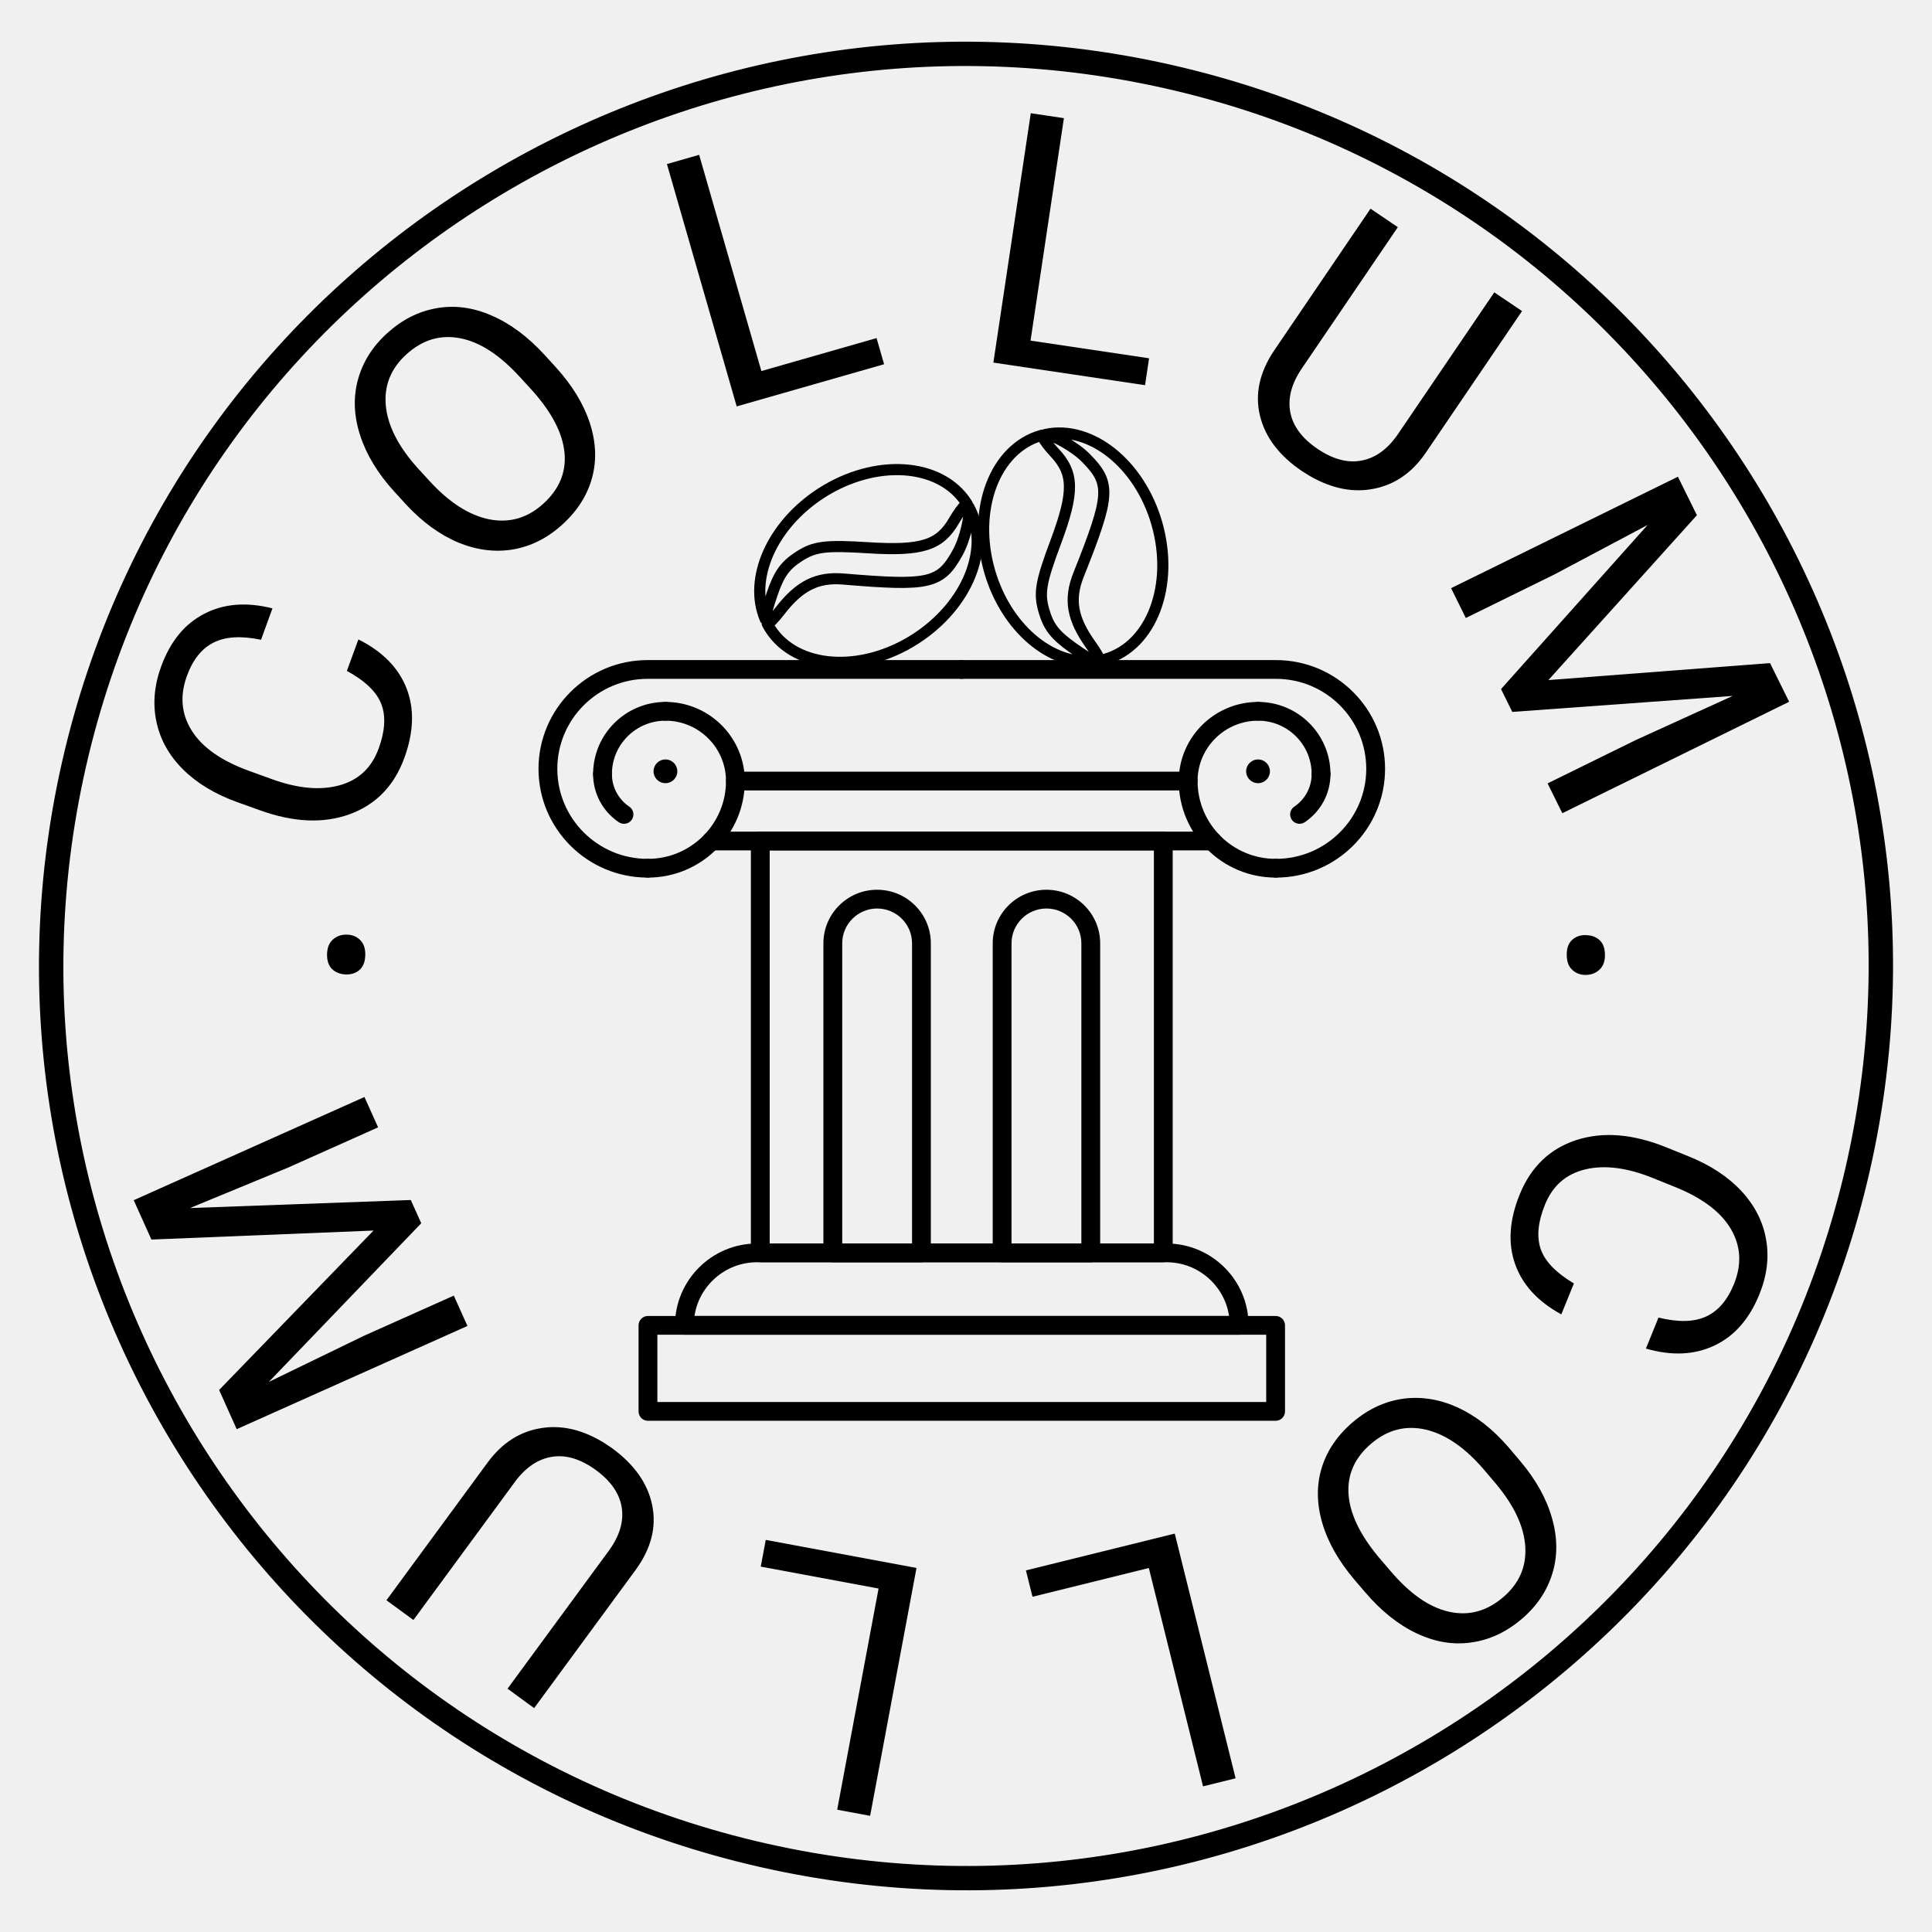
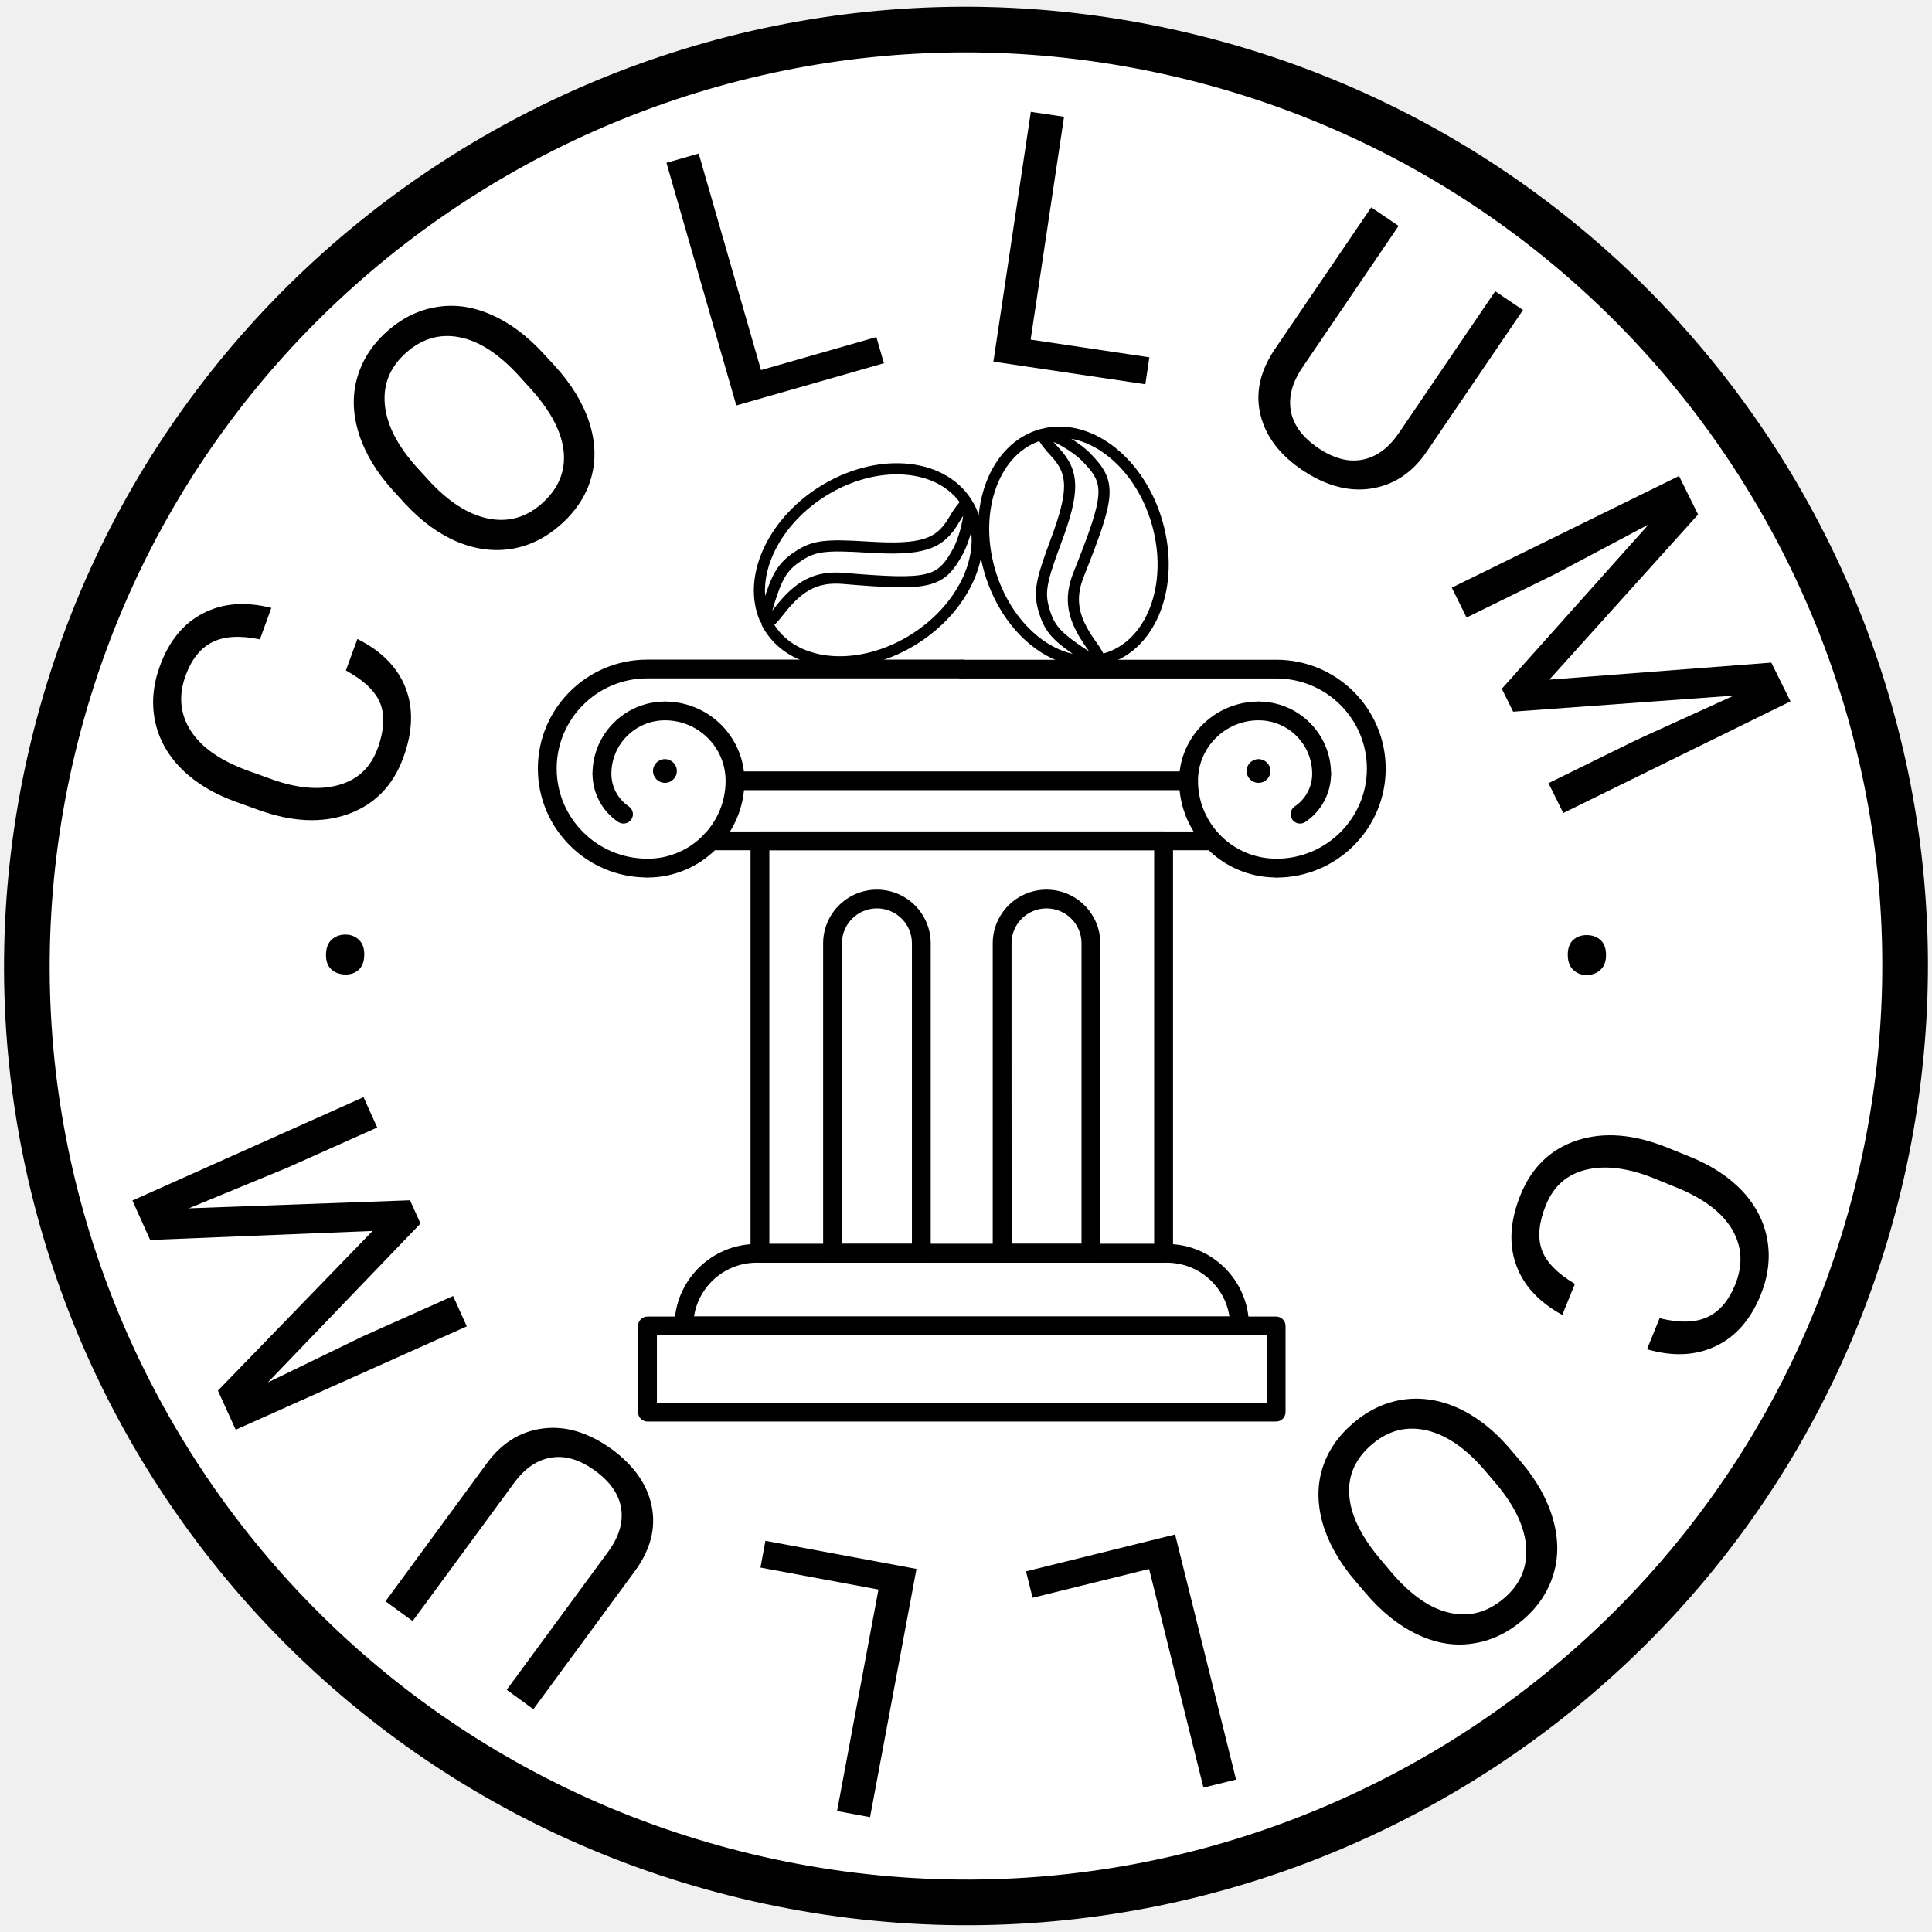
- <svg xmlns="http://www.w3.org/2000/svg" width="31.801mm" height="31.801mm" viewBox="0 0 31.801 31.801" version="1.1" id="svg31243">
+ <svg xmlns="http://www.w3.org/2000/svg" width="31.75mm" height="31.75mm" viewBox="0 0 31.75 31.75" version="1.1" id="svg31243">
  <defs id="defs31240" />
-   <g id="layer1" transform="translate(-46.34709,-50.65144)">
+   <g id="layer1" transform="translate(-46.37249,-50.67684)">
    <g id="g19407" transform="translate(30.03475,39.20798)">
-       <g id="g14432" transform="matrix(0.7902972,0,0,0.7879751,3.476152,2.57421)">
-         <circle style="fill:none;stroke:#000000;stroke-width:0.508;stroke-linecap:square;stroke-linejoin:bevel;stroke-dasharray:none;stroke-opacity:1;paint-order:stroke fill markers" id="path117" cy="-22.629" cx="-42.406" r="19.05" transform="rotate(-167.2425)" />
-         <g aria-label="COLLUM.COLLUM." id="text6585" style="font-size:7.408px;line-height:1.25;font-family:Roboto;-inkscape-font-specification:Roboto;letter-spacing:4.233px;word-spacing:0px;stroke-width:0.265">
-           <path d="m 23.707,24.613 q 0.752,0.377 1.003,1.022 0.248,0.641 -0.045,1.45 -0.318,0.877 -1.14,1.179 -0.82,0.299 -1.874,-0.084 L 21.173,28.008 q -0.69,-0.251 -1.125,-0.686 -0.434,-0.438 -0.548,-0.992 -0.118,-0.555 0.098,-1.15 0.286,-0.789 0.901,-1.104 0.611,-0.317 1.418,-0.112 l -0.238,0.656 q -0.622,-0.13 -0.991,0.06 -0.368,0.186 -0.553,0.696 -0.227,0.626 0.106,1.151 0.334,0.522 1.187,0.831 l 0.479,0.174 q 0.806,0.293 1.404,0.129 0.598,-0.164 0.818,-0.769 0.198,-0.544 0.058,-0.922 -0.142,-0.383 -0.72,-0.7 z" id="path45783" />
-           <path d="m 27.809,18.916 q 0.521,0.572 0.718,1.176 0.195,0.601 0.046,1.147 -0.149,0.546 -0.619,0.975 -0.46,0.419 -1.02,0.518 -0.563,0.096 -1.141,-0.141 -0.578,-0.242 -1.085,-0.788 l -0.256,-0.281 q -0.511,-0.562 -0.708,-1.17 -0.197,-0.608 -0.048,-1.16 0.149,-0.556 0.609,-0.975 0.468,-0.426 1.031,-0.523 0.563,-0.102 1.148,0.154 0.582,0.253 1.101,0.822 z m -0.74,0.214 q -0.631,-0.693 -1.245,-0.809 -0.617,-0.119 -1.117,0.337 -0.487,0.443 -0.429,1.071 0.058,0.622 0.649,1.288 l 0.261,0.286 q 0.611,0.671 1.243,0.801 0.632,0.124 1.127,-0.326 0.498,-0.453 0.442,-1.062 -0.058,-0.612 -0.666,-1.296 z" id="path45785" />
-           <path d="m 32.1,19.007 2.399,-0.689 0.157,0.546 -3.07,0.881 -1.453,-5.062 0.671,-0.193 z" id="path45787" />
-           <path d="m 37.706,18.371 2.469,0.369 -0.084,0.562 -3.159,-0.472 0.779,-5.209 0.69,0.103 z" id="path45789" />
-           <path d="m 47.943,17.754 -2.009,2.965 q -0.421,0.615 -1.073,0.745 -0.649,0.133 -1.34,-0.266 l -0.157,-0.098 q -0.716,-0.485 -0.879,-1.159 -0.163,-0.674 0.289,-1.355 l 2.013,-2.971 0.569,0.386 -2.001,2.953 q -0.321,0.473 -0.239,0.913 0.084,0.437 0.566,0.764 0.488,0.331 0.922,0.245 0.437,-0.084 0.758,-0.557 l 2.003,-2.956 z" id="path45791" />
-           <path d="m 51.585,22.018 -3.093,3.444 4.616,-0.355 0.398,0.808 -4.724,2.328 -0.307,-0.623 1.84,-0.907 2.015,-0.92 -4.59,0.334 -0.235,-0.477 3.053,-3.428 -1.946,1.036 -1.84,0.907 -0.307,-0.623 4.724,-2.328 z" id="path45793" />
-           <path d="m 49.259,30.79 q 0.174,-0.002 0.291,0.097 0.117,0.103 0.12,0.309 0.003,0.206 -0.112,0.313 -0.114,0.11 -0.288,0.112 -0.166,0.002 -0.28,-0.105 -0.114,-0.103 -0.116,-0.31 -0.003,-0.206 0.108,-0.313 0.111,-0.103 0.277,-0.105 z" id="path45795" />
-           <path d="m 48.761,38.712 q -0.738,-0.404 -0.965,-1.058 -0.225,-0.649 0.098,-1.447 0.35,-0.865 1.182,-1.137 0.831,-0.269 1.87,0.152 l 0.469,0.19 q 0.681,0.276 1.099,0.726 0.417,0.454 0.512,1.011 0.098,0.559 -0.14,1.145 -0.315,0.778 -0.941,1.071 -0.623,0.294 -1.422,0.061 l 0.262,-0.647 q 0.617,0.152 0.993,-0.023 0.374,-0.172 0.578,-0.675 0.25,-0.617 -0.064,-1.154 -0.315,-0.533 -1.156,-0.874 l -0.473,-0.191 q -0.795,-0.322 -1.398,-0.18 -0.604,0.142 -0.845,0.739 -0.217,0.536 -0.091,0.919 0.128,0.387 0.694,0.726 z" id="path45797" />
-           <path d="m 44.453,44.256 q -0.5,-0.591 -0.675,-1.201 -0.173,-0.607 -0.004,-1.148 0.168,-0.54 0.654,-0.952 0.475,-0.402 1.039,-0.481 0.566,-0.076 1.135,0.182 0.568,0.263 1.055,0.827 l 0.245,0.29 q 0.491,0.58 0.665,1.195 0.175,0.615 0.006,1.161 -0.169,0.551 -0.644,0.952 -0.483,0.409 -1.049,0.485 -0.566,0.081 -1.141,-0.195 -0.573,-0.274 -1.07,-0.862 z m 0.747,-0.187 q 0.605,0.715 1.215,0.853 0.612,0.141 1.128,-0.296 0.503,-0.425 0.468,-1.054 -0.035,-0.624 -0.602,-1.31 l -0.25,-0.295 q -0.586,-0.693 -1.213,-0.846 -0.627,-0.147 -1.138,0.285 -0.514,0.435 -0.48,1.046 0.036,0.614 0.619,1.32 z" id="path45799" />
-           <path d="m 40.17,44.01 -2.423,0.601 -0.137,-0.551 3.1,-0.769 1.267,5.112 -0.678,0.168 z" id="path45801" />
-           <path d="m 34.541,44.439 -2.454,-0.458 0.104,-0.558 3.14,0.586 -0.966,5.178 -0.686,-0.128 z" id="path45803" />
-           <path d="m 24.291,44.684 2.116,-2.889 q 0.443,-0.599 1.1,-0.706 0.654,-0.109 1.33,0.315 l 0.153,0.103 q 0.697,0.511 0.836,1.191 0.139,0.68 -0.339,1.344 l -2.12,2.895 -0.554,-0.406 2.107,-2.878 q 0.338,-0.461 0.272,-0.904 -0.068,-0.44 -0.538,-0.784 -0.476,-0.348 -0.913,-0.278 -0.44,0.068 -0.778,0.529 l -2.11,2.88 z" id="path45805" />
-           <path d="m 20.806,40.291 3.216,-3.33 -4.626,0.188 -0.369,-0.822 4.806,-2.156 0.284,0.634 -1.871,0.839 -2.047,0.847 4.599,-0.168 0.218,0.485 -3.175,3.315 1.982,-0.964 1.871,-0.839 0.284,0.634 -4.806,2.156 z" id="path45807" />
-           <path d="m 23.45,31.611 q -0.174,-0.004 -0.287,-0.108 -0.113,-0.108 -0.109,-0.314 0.005,-0.206 0.123,-0.308 0.118,-0.106 0.292,-0.102 0.166,0.004 0.276,0.115 0.11,0.107 0.105,0.314 -0.005,0.206 -0.119,0.308 -0.114,0.099 -0.281,0.095 z" id="path45809" />
-         </g>
-         <g style="opacity:1;fill:none;fill-rule:nonzero;stroke:none;stroke-width:0;stroke-linecap:butt;stroke-linejoin:miter;stroke-miterlimit:10;stroke-dasharray:none" transform="matrix(0.1959134,0,0,0.1959134,27.45797,24.1735)" id="g13521">
-           <path d="M 11.596,27.637 C 5.202,27.637 0,22.436 0,16.042 0,9.648 5.202,4.445 11.596,4.445 H 45 c 0.552,0 1,0.448 1,1 0,0.552 -0.448,1 -1,1 H 11.596 C 6.305,6.445 2,10.75 2,16.042 c 0,5.291 4.305,9.596 9.596,9.596 0.552,0 1,0.448 1,1 0,0.552 -0.448,0.999 -1,0.999 z" style="opacity:1;fill:#000000;fill-rule:nonzero;stroke:none;stroke-width:1;stroke-linecap:butt;stroke-linejoin:miter;stroke-miterlimit:10;stroke-dasharray:none" stroke-linecap="round" id="path13487" />
-           <path d="m 11.638,27.637 c -0.552,0 -1,-0.448 -1,-1 0,-0.552 0.448,-1 1,-1 4.574,0 8.295,-3.721 8.295,-8.294 0,-0.552 0.448,-1 1,-1 0.552,0 1,0.448 1,1 0,5.676 -4.619,10.294 -10.295,10.294 z" style="opacity:1;fill:#000000;fill-rule:nonzero;stroke:none;stroke-width:1;stroke-linecap:butt;stroke-linejoin:miter;stroke-miterlimit:10;stroke-dasharray:none" stroke-linecap="round" id="path13489" />
-           <path d="M 69.067,18.343 H 20.933 c -0.552,0 -1,-0.448 -1,-1 0,-3.549 -2.887,-6.436 -6.436,-6.436 -0.552,0 -1,-0.448 -1,-1 0,-0.552 0.448,-1 1,-1 4.313,0 7.88,3.254 8.376,7.436 h 46.252 c 0.496,-4.182 4.064,-7.436 8.377,-7.436 0.553,0 1,0.448 1,1 0,0.552 -0.447,1 -1,1 -3.549,0 -6.436,2.887 -6.436,6.436 10e-4,0.552 -0.446,1 -0.999,1 z" style="opacity:1;fill:#000000;fill-rule:nonzero;stroke:none;stroke-width:1;stroke-linecap:butt;stroke-linejoin:miter;stroke-miterlimit:10;stroke-dasharray:none" stroke-linecap="round" id="path13491" />
-           <path d="m 6.805,17.599 c -0.552,0 -1,-0.448 -1,-1 0,-4.242 3.451,-7.692 7.692,-7.692 0.552,0 1,0.448 1,1 0,0.552 -0.448,1 -1,1 -3.139,0 -5.692,2.554 -5.692,5.692 0,0.552 -0.448,1 -1,1 z" style="opacity:1;fill:#000000;fill-rule:nonzero;stroke:none;stroke-width:1;stroke-linecap:butt;stroke-linejoin:miter;stroke-miterlimit:10;stroke-dasharray:none" stroke-linecap="round" id="path13493" />
-           <path d="m 9.091,21.9 c -0.192,0 -0.387,-0.055 -0.559,-0.171 -1.708,-1.154 -2.728,-3.071 -2.728,-5.13 0,-0.552 0.448,-1 1,-1 0.552,0 1,0.448 1,1 0,1.393 0.69,2.691 1.847,3.473 0.458,0.309 0.578,0.931 0.269,1.388 -0.193,0.286 -0.508,0.44 -0.829,0.44 z" style="opacity:1;fill:#000000;fill-rule:nonzero;stroke:none;stroke-width:1;stroke-linecap:butt;stroke-linejoin:miter;stroke-miterlimit:10;stroke-dasharray:none" stroke-linecap="round" id="path13495" />
-           <path d="m 78.404,27.637 c -0.553,0 -1,-0.448 -1,-1 0,-0.552 0.447,-1 1,-1 5.291,0 9.596,-4.305 9.596,-9.596 0,-5.292 -4.305,-9.596 -9.596,-9.596 H 45 c -0.552,0 -1,-0.448 -1,-1 0,-0.552 0.448,-1 1,-1 H 78.404 C 84.798,4.445 90,9.647 90,16.042 90,22.437 84.798,27.637 78.404,27.637 Z" style="opacity:1;fill:#000000;fill-rule:nonzero;stroke:none;stroke-width:1;stroke-linecap:butt;stroke-linejoin:miter;stroke-miterlimit:10;stroke-dasharray:none" stroke-linecap="round" id="path13497" />
-           <path d="m 78.362,27.637 c -5.677,0 -10.295,-4.618 -10.295,-10.294 0,-0.552 0.447,-1 1,-1 0.553,0 1,0.448 1,1 0,4.574 3.721,8.294 8.295,8.294 0.553,0 1,0.448 1,1 0,0.552 -0.447,1 -1,1 z" style="opacity:1;fill:#000000;fill-rule:nonzero;stroke:none;stroke-width:1;stroke-linecap:butt;stroke-linejoin:miter;stroke-miterlimit:10;stroke-dasharray:none" stroke-linecap="round" id="path13499" />
-           <path d="m 83.195,17.599 c -0.553,0 -1,-0.448 -1,-1 0,-3.139 -2.554,-5.692 -5.692,-5.692 -0.553,0 -1,-0.448 -1,-1 0,-0.552 0.447,-1 1,-1 4.241,0 7.692,3.451 7.692,7.692 0,0.552 -0.447,1 -1,1 z" style="opacity:1;fill:#000000;fill-rule:nonzero;stroke:none;stroke-width:1;stroke-linecap:butt;stroke-linejoin:miter;stroke-miterlimit:10;stroke-dasharray:none" stroke-linecap="round" id="path13501" />
-           <path d="m 80.909,21.9 c -0.321,0 -0.637,-0.154 -0.83,-0.44 -0.309,-0.458 -0.188,-1.079 0.27,-1.388 1.156,-0.781 1.847,-2.08 1.847,-3.473 0,-0.552 0.447,-1 1,-1 0.553,0 1,0.448 1,1 0,2.059 -1.02,3.976 -2.728,5.13 -0.172,0.116 -0.366,0.171 -0.559,0.171 z" style="opacity:1;fill:#000000;fill-rule:nonzero;stroke:none;stroke-width:1;stroke-linecap:butt;stroke-linejoin:miter;stroke-miterlimit:10;stroke-dasharray:none" stroke-linecap="round" id="path13503" />
-           <path d="M 71.627,24.736 H 18.373 c -0.552,0 -1,-0.448 -1,-1 0,-0.552 0.448,-1 1,-1 h 53.254 c 0.553,0 1,0.448 1,1 0,0.552 -0.447,1 -1,1 z" style="opacity:1;fill:#000000;fill-rule:nonzero;stroke:none;stroke-width:1;stroke-linecap:butt;stroke-linejoin:miter;stroke-miterlimit:10;stroke-dasharray:none" stroke-linecap="round" id="path13505" />
-           <path d="M 66.422,68.65 H 23.579 c -0.552,0 -1,-0.447 -1,-1 V 23.736 c 0,-0.552 0.448,-1 1,-1 h 42.843 c 0.553,0 1,0.448 1,1 V 67.65 c 0,0.553 -0.447,1 -1,1 z m -41.843,-2 H 65.422 V 24.736 H 24.579 Z" style="opacity:1;fill:#000000;fill-rule:nonzero;stroke:none;stroke-width:1;stroke-linecap:butt;stroke-linejoin:miter;stroke-miterlimit:10;stroke-dasharray:none" stroke-linecap="round" id="path13507" />
-           <path d="M 74.49,76.378 H 15.509 c -0.552,0 -1,-0.447 -1,-1 0,-4.813 3.916,-8.728 8.728,-8.728 h 43.525 c 4.813,0 8.728,3.915 8.728,8.728 0,0.553 -0.447,1 -1,1 z m -57.907,-2 H 73.416 C 72.932,71.141 70.133,68.65 66.763,68.65 H 23.237 c -3.37,0 -6.169,2.491 -6.654,5.728 z" style="opacity:1;fill:#000000;fill-rule:nonzero;stroke:none;stroke-width:1;stroke-linecap:butt;stroke-linejoin:miter;stroke-miterlimit:10;stroke-dasharray:none" stroke-linecap="round" id="path13509" />
-           <path d="M 78.362,85.555 H 11.638 c -0.552,0 -1,-0.447 -1,-1 v -9.177 c 0,-0.553 0.448,-1 1,-1 h 66.725 c 0.553,0 1,0.447 1,1 v 9.177 c -0.001,0.552 -0.448,1 -1.001,1 z m -65.724,-2 H 77.363 V 76.378 H 12.638 Z" style="opacity:1;fill:#000000;fill-rule:nonzero;stroke:none;stroke-width:1;stroke-linecap:butt;stroke-linejoin:miter;stroke-miterlimit:10;stroke-dasharray:none" stroke-linecap="round" id="path13511" />
-           <path d="m 40.711,68.65 h -9.423 c -0.552,0 -1,-0.447 -1,-1 V 34.644 c 0,-3.149 2.562,-5.711 5.711,-5.711 3.149,0 5.711,2.562 5.711,5.711 V 67.65 c 10e-4,0.553 -0.446,1 -0.999,1 z m -8.422,-2 h 7.423 V 34.644 c 0,-2.046 -1.665,-3.711 -3.711,-3.711 -2.046,0 -3.711,1.665 -3.711,3.711 V 66.65 Z" style="opacity:1;fill:#000000;fill-rule:nonzero;stroke:none;stroke-width:1;stroke-linecap:butt;stroke-linejoin:miter;stroke-miterlimit:10;stroke-dasharray:none" stroke-linecap="round" id="path13513" />
-           <path d="m 58.712,68.65 h -9.424 c -0.553,0 -1,-0.447 -1,-1 V 34.644 c 0,-3.149 2.563,-5.711 5.712,-5.711 3.149,0 5.712,2.562 5.712,5.711 V 67.65 c 0,0.553 -0.447,1 -1,1 z m -8.424,-2 h 7.424 V 34.644 c 0,-2.046 -1.665,-3.711 -3.712,-3.711 -2.047,0 -3.712,1.665 -3.712,3.711 z" style="opacity:1;fill:#000000;fill-rule:nonzero;stroke:none;stroke-width:1;stroke-linecap:butt;stroke-linejoin:miter;stroke-miterlimit:10;stroke-dasharray:none" stroke-linecap="round" id="path13515" />
-           <circle cx="13.495" cy="16.305" r="1.265" style="opacity:1;fill:#000000;fill-rule:nonzero;stroke:none;stroke-width:1;stroke-linecap:butt;stroke-linejoin:miter;stroke-miterlimit:10;stroke-dasharray:none" id="circle13517" />
-           <circle cx="76.495" cy="16.305" r="1.265" style="opacity:1;fill:#000000;fill-rule:nonzero;stroke:none;stroke-width:1;stroke-linecap:butt;stroke-linejoin:miter;stroke-miterlimit:10;stroke-dasharray:none" id="circle13519" />
-         </g>
-         <g id="g13529" transform="matrix(0.05353665,0,0,0.05353665,59.20208,11.35157)" style="fill:none;fill-opacity:1;stroke:#000000;stroke-width:2.802;stroke-dasharray:none;stroke-opacity:1">
-           <path style="opacity:1;fill:none;fill-opacity:1;stroke:#000000;stroke-width:4.337;stroke-linecap:round;stroke-linejoin:round;stroke-miterlimit:4;stroke-dasharray:none;stroke-dashoffset:0;stroke-opacity:1" d="m -502.727,243.665 a 33.838,45.392 57.157 0 1 -1.208,-2.087 c 0.891,-0.222 2.516,-1.874 4.889,-4.951 7.625,-9.887 14.484,-13.348 24.751,-12.484 33.547,2.823 37.737,1.844 44.478,-10.407 2.914,-5.295 4.907,-14.546 4.326,-17.65 a 33.838,45.392 57.157 0 1 -20.746,51.391 33.838,45.392 57.157 0 1 -56.489,-3.811 z m -1.985,-3.866 a 33.838,45.392 57.157 0 1 21.771,-49.182 33.838,45.392 57.157 0 1 56.489,3.811 33.838,45.392 57.157 0 1 0.361,0.623 c -0.189,-0.055 -0.418,0.002 -0.691,0.189 -0.905,0.621 -2.903,3.327 -4.438,6.013 -5.575,9.754 -12.58,11.988 -33.454,10.681 -16.625,-1.041 -20.884,-0.508 -26.849,3.342 -5.534,3.572 -7.857,6.837 -10.585,14.878 -1.566,4.616 -2.434,7.822 -2.602,9.645 z" id="path13527" />
-           <path style="opacity:1;fill:none;fill-opacity:1;stroke:#000000;stroke-width:4.337;stroke-linecap:round;stroke-linejoin:round;stroke-miterlimit:4;stroke-dasharray:none;stroke-dashoffset:0;stroke-opacity:1" d="m -372.401,255.399 a 45.392,33.838 73.997 0 1 -2.348,0.552 c 0.046,-0.917 -1.065,-2.951 -3.323,-6.114 -7.254,-10.162 -8.58,-17.729 -4.778,-27.306 12.421,-31.291 12.697,-35.584 2.925,-45.586 -4.224,-4.323 -12.501,-8.91 -15.64,-9.253 a 45.392,33.838 73.997 0 1 43.177,34.744 45.392,33.838 73.997 0 1 -20.013,52.963 z m -4.275,0.78 a 45.392,33.838 73.997 0 1 -40.765,-35.085 45.392,33.838 73.997 0 1 20.012,-52.962 45.392,33.838 73.997 0 1 0.7,-0.165 c -0.107,0.165 -0.12,0.4 -0.02,0.716 0.332,1.046 2.344,3.743 4.469,5.99 7.721,8.162 7.83,15.513 0.531,35.114 -5.812,15.61 -6.537,19.841 -4.579,26.666 1.816,6.332 4.267,9.501 11.173,14.442 3.965,2.837 6.781,4.595 8.478,5.285 z" id="path13531" />
-         </g>
+       <g id="g14432" transform="matrix(0.7902972,0,0,0.7879751,3.476152,2.57421)" />
+       <g id="g11659">
+         <path id="path117" style="fill:#ffffff;stroke:#000000;stroke-width:1.5;stroke-linecap:square;stroke-linejoin:bevel;paint-order:stroke fill markers" transform="matrix(-0.9754528,-0.2202085,0.2214447,-0.9751729,0,0)" d="M -22.415,-19.579 A 15.053,15.013 0 0 1 -37.468,-4.566 15.053,15.013 0 0 1 -52.521,-19.579 15.053,15.013 0 0 1 -37.468,-34.592 15.053,15.013 0 0 1 -22.415,-19.579 Z" />
+         <path d="m 22.211,21.969 q 0.594,0.297 0.792,0.805 0.196,0.505 -0.036,1.142 -0.252,0.691 -0.901,0.929 -0.648,0.235 -1.481,-0.066 L 20.209,24.644 q -0.545,-0.197 -0.889,-0.54 -0.343,-0.345 -0.433,-0.781 -0.093,-0.437 0.077,-0.906 0.226,-0.622 0.712,-0.87 0.483,-0.25 1.121,-0.088 l -0.188,0.517 q -0.492,-0.102 -0.784,0.047 -0.291,0.147 -0.437,0.548 -0.18,0.493 0.084,0.907 0.264,0.411 0.938,0.655 l 0.379,0.137 q 0.637,0.231 1.11,0.101 0.473,-0.129 0.646,-0.606 0.156,-0.429 0.046,-0.726 -0.112,-0.301 -0.569,-0.552 z" id="path45783" style="font-size:7.408px;line-height:1.25;font-family:Roboto;-inkscape-font-specification:Roboto;letter-spacing:4.233px;word-spacing:0px;stroke-width:0.209" />
+         <path d="m 25.453,17.479 q 0.412,0.451 0.567,0.927 0.154,0.473 0.036,0.904 -0.117,0.43 -0.49,0.768 -0.364,0.33 -0.806,0.408 -0.445,0.076 -0.901,-0.111 -0.456,-0.191 -0.857,-0.621 l -0.202,-0.221 q -0.404,-0.443 -0.56,-0.922 -0.155,-0.479 -0.038,-0.914 0.118,-0.438 0.481,-0.768 0.37,-0.336 0.815,-0.412 0.445,-0.08 0.907,0.121 0.46,0.199 0.87,0.648 z m -0.585,0.168 q -0.498,-0.546 -0.984,-0.637 -0.487,-0.093 -0.883,0.265 -0.385,0.349 -0.339,0.844 0.046,0.49 0.513,1.015 l 0.206,0.226 q 0.483,0.529 0.982,0.631 0.499,0.098 0.89,-0.257 0.393,-0.357 0.349,-0.837 -0.046,-0.482 -0.527,-1.021 z" id="path45785" style="font-size:7.408px;line-height:1.25;font-family:Roboto;-inkscape-font-specification:Roboto;letter-spacing:4.233px;word-spacing:0px;stroke-width:0.209" />
+         <path d="m 28.844,17.551 1.896,-0.543 0.124,0.43 -2.426,0.694 L 27.29,14.144 27.82,13.992 Z" id="path45787" style="font-size:7.408px;line-height:1.25;font-family:Roboto;-inkscape-font-specification:Roboto;letter-spacing:4.233px;word-spacing:0px;stroke-width:0.209" />
+         <path d="m 33.275,17.05 1.951,0.291 -0.066,0.443 -2.497,-0.372 0.615,-4.105 0.546,0.081 z" id="path45789" style="font-size:7.408px;line-height:1.25;font-family:Roboto;-inkscape-font-specification:Roboto;letter-spacing:4.233px;word-spacing:0px;stroke-width:0.209" />
+         <path d="m 41.366,16.564 -1.588,2.336 q -0.333,0.484 -0.848,0.587 -0.513,0.104 -1.059,-0.21 l -0.124,-0.077 q -0.566,-0.382 -0.695,-0.914 -0.129,-0.531 0.229,-1.068 l 1.591,-2.341 0.45,0.304 -1.581,2.327 q -0.253,0.373 -0.189,0.72 0.066,0.344 0.447,0.602 0.386,0.261 0.729,0.193 0.345,-0.066 0.599,-0.439 l 1.583,-2.329 z" id="path45791" style="font-size:7.408px;line-height:1.25;font-family:Roboto;-inkscape-font-specification:Roboto;letter-spacing:4.233px;word-spacing:0px;stroke-width:0.209" />
+         <path d="m 44.244,19.924 -2.445,2.714 3.648,-0.28 0.315,0.637 -3.734,1.835 -0.243,-0.491 1.454,-0.714 1.592,-0.725 -3.627,0.264 -0.186,-0.376 2.413,-2.701 -1.538,0.816 -1.454,0.714 -0.243,-0.491 3.734,-1.835 z" id="path45793" style="font-size:7.408px;line-height:1.25;font-family:Roboto;-inkscape-font-specification:Roboto;letter-spacing:4.233px;word-spacing:0px;stroke-width:0.209" />
+         <path d="m 42.406,26.836 q 0.137,-0.002 0.23,0.077 0.093,0.081 0.095,0.244 0.002,0.162 -0.088,0.246 -0.09,0.087 -0.228,0.089 -0.131,0.002 -0.221,-0.083 -0.09,-0.081 -0.092,-0.244 -0.002,-0.162 0.085,-0.246 0.088,-0.081 0.219,-0.083 z" id="path45795" style="font-size:7.408px;line-height:1.25;font-family:Roboto;-inkscape-font-specification:Roboto;letter-spacing:4.233px;word-spacing:0px;stroke-width:0.209" />
+         <path d="m 42.012,33.078 q -0.583,-0.318 -0.763,-0.834 -0.178,-0.512 0.077,-1.14 0.277,-0.682 0.934,-0.896 0.656,-0.212 1.478,0.12 l 0.371,0.15 q 0.538,0.217 0.869,0.572 0.33,0.358 0.404,0.797 0.077,0.44 -0.11,0.903 -0.249,0.613 -0.744,0.844 -0.492,0.232 -1.124,0.048 l 0.207,-0.51 q 0.488,0.12 0.785,-0.018 0.296,-0.136 0.457,-0.532 0.197,-0.486 -0.05,-0.909 -0.249,-0.42 -0.914,-0.689 L 43.516,30.832 q -0.628,-0.253 -1.105,-0.142 -0.477,0.112 -0.668,0.582 -0.172,0.423 -0.072,0.724 0.101,0.305 0.548,0.572 z" id="path45797" style="font-size:7.408px;line-height:1.25;font-family:Roboto;-inkscape-font-specification:Roboto;letter-spacing:4.233px;word-spacing:0px;stroke-width:0.209" />
+         <path d="m 38.607,37.447 q -0.395,-0.466 -0.533,-0.946 -0.136,-0.479 -0.004,-0.904 0.133,-0.426 0.517,-0.75 0.375,-0.317 0.821,-0.379 0.447,-0.06 0.897,0.143 0.449,0.207 0.834,0.652 l 0.194,0.228 q 0.388,0.457 0.526,0.942 0.138,0.485 0.005,0.915 -0.134,0.434 -0.509,0.75 -0.382,0.322 -0.829,0.382 -0.448,0.064 -0.902,-0.154 -0.453,-0.216 -0.846,-0.679 z m 0.59,-0.147 q 0.478,0.564 0.96,0.672 0.484,0.111 0.892,-0.233 0.397,-0.335 0.37,-0.831 -0.028,-0.492 -0.475,-1.033 l -0.198,-0.233 q -0.463,-0.546 -0.958,-0.666 -0.495,-0.116 -0.899,0.225 -0.406,0.342 -0.379,0.824 0.028,0.484 0.489,1.04 z" id="path45799" style="font-size:7.408px;line-height:1.25;font-family:Roboto;-inkscape-font-specification:Roboto;letter-spacing:4.233px;word-spacing:0px;stroke-width:0.209" />
+         <path d="m 35.222,37.253 -1.915,0.473 -0.108,-0.434 2.45,-0.606 1.002,4.028 -0.536,0.132 z" id="path45801" style="font-size:7.408px;line-height:1.25;font-family:Roboto;-inkscape-font-specification:Roboto;letter-spacing:4.233px;word-spacing:0px;stroke-width:0.209" />
+         <path d="m 30.774,37.591 -1.939,-0.361 0.082,-0.44 2.482,0.462 -0.763,4.08 -0.542,-0.101 z" id="path45803" style="font-size:7.408px;line-height:1.25;font-family:Roboto;-inkscape-font-specification:Roboto;letter-spacing:4.233px;word-spacing:0px;stroke-width:0.209" />
+         <path d="m 22.673,37.784 1.672,-2.277 q 0.35,-0.472 0.869,-0.556 0.516,-0.086 1.051,0.248 l 0.121,0.081 q 0.551,0.403 0.661,0.938 0.11,0.536 -0.268,1.059 l -1.676,2.281 -0.438,-0.32 1.666,-2.267 q 0.267,-0.363 0.215,-0.712 -0.054,-0.347 -0.425,-0.618 -0.376,-0.275 -0.721,-0.219 -0.348,0.054 -0.614,0.417 l -1.667,2.27 z" id="path45805" style="font-size:7.408px;line-height:1.25;font-family:Roboto;-inkscape-font-specification:Roboto;letter-spacing:4.233px;word-spacing:0px;stroke-width:0.209" />
+         <path d="m 19.919,34.322 2.542,-2.624 -3.656,0.148 -0.291,-0.648 3.798,-1.699 0.225,0.499 -1.479,0.661 -1.617,0.667 3.635,-0.132 0.172,0.382 -2.509,2.612 1.566,-0.76 1.479,-0.661 0.225,0.499 -3.798,1.699 z" id="path45807" style="font-size:7.408px;line-height:1.25;font-family:Roboto;-inkscape-font-specification:Roboto;letter-spacing:4.233px;word-spacing:0px;stroke-width:0.209" />
+         <path d="m 22.008,27.483 q -0.137,-0.003 -0.227,-0.085 -0.09,-0.085 -0.086,-0.247 0.004,-0.162 0.097,-0.243 0.093,-0.083 0.231,-0.08 0.131,0.003 0.218,0.091 0.087,0.085 0.083,0.247 -0.004,0.162 -0.094,0.243 -0.09,0.078 -0.222,0.075 z" id="path45809" style="font-size:7.408px;line-height:1.25;font-family:Roboto;-inkscape-font-specification:Roboto;letter-spacing:4.233px;word-spacing:0px;stroke-width:0.209" />
+         <path d="m 26.972,25.889 c -0.99,0 -1.795,-0.803 -1.795,-1.79 0,-0.987 0.805,-1.79 1.795,-1.79 h 5.172 c 0.085,0 0.155,0.069 0.155,0.154 0,0.085 -0.069,0.154 -0.155,0.154 h -5.172 c -0.819,0 -1.486,0.665 -1.486,1.482 0,0.817 0.667,1.481 1.486,1.481 0.085,0 0.155,0.069 0.155,0.154 0,0.085 -0.069,0.154 -0.155,0.154 z" style="fill:#000000;fill-rule:nonzero;stroke:none;stroke-width:0.155;stroke-linecap:butt;stroke-linejoin:miter;stroke-miterlimit:10;stroke-dasharray:none" stroke-linecap="round" id="path13487" />
+         <path d="m 26.978,25.889 c -0.085,0 -0.155,-0.069 -0.155,-0.154 0,-0.085 0.069,-0.154 0.155,-0.154 0.708,0 1.284,-0.574 1.284,-1.28 0,-0.085 0.069,-0.154 0.155,-0.154 0.085,0 0.155,0.069 0.155,0.154 0,0.876 -0.715,1.589 -1.594,1.589 z" style="fill:#000000;fill-rule:nonzero;stroke:none;stroke-width:0.155;stroke-linecap:butt;stroke-linejoin:miter;stroke-miterlimit:10;stroke-dasharray:none" stroke-linecap="round" id="path13489" />
+         <path d="m 35.87,24.454 h -7.453 c -0.085,0 -0.155,-0.069 -0.155,-0.154 0,-0.548 -0.447,-0.994 -0.996,-0.994 -0.085,0 -0.155,-0.069 -0.155,-0.154 0,-0.085 0.069,-0.154 0.155,-0.154 0.668,0 1.22,0.502 1.297,1.148 h 7.161 c 0.077,-0.646 0.629,-1.148 1.297,-1.148 0.086,0 0.155,0.069 0.155,0.154 0,0.085 -0.069,0.154 -0.155,0.154 -0.549,0 -0.996,0.446 -0.996,0.994 1.55e-4,0.085 -0.069,0.154 -0.155,0.154 z" style="fill:#000000;fill-rule:nonzero;stroke:none;stroke-width:0.155;stroke-linecap:butt;stroke-linejoin:miter;stroke-miterlimit:10;stroke-dasharray:none" stroke-linecap="round" id="path13491" />
+         <path d="m 26.23,24.339 c -0.085,0 -0.155,-0.069 -0.155,-0.154 0,-0.655 0.534,-1.187 1.191,-1.187 0.085,0 0.155,0.069 0.155,0.154 0,0.085 -0.069,0.154 -0.155,0.154 -0.486,0 -0.881,0.394 -0.881,0.879 0,0.085 -0.069,0.154 -0.155,0.154 z" style="fill:#000000;fill-rule:nonzero;stroke:none;stroke-width:0.155;stroke-linecap:butt;stroke-linejoin:miter;stroke-miterlimit:10;stroke-dasharray:none" stroke-linecap="round" id="path13493" />
+         <path d="m 26.584,25.003 c -0.03,0 -0.06,-0.009 -0.087,-0.026 -0.264,-0.178 -0.422,-0.474 -0.422,-0.792 0,-0.085 0.069,-0.154 0.155,-0.154 0.085,0 0.155,0.069 0.155,0.154 0,0.215 0.107,0.415 0.286,0.536 0.071,0.048 0.089,0.144 0.042,0.214 -0.03,0.044 -0.079,0.068 -0.128,0.068 z" style="fill:#000000;fill-rule:nonzero;stroke:none;stroke-width:0.155;stroke-linecap:butt;stroke-linejoin:miter;stroke-miterlimit:10;stroke-dasharray:none" stroke-linecap="round" id="path13495" />
+         <path d="m 37.315,25.889 c -0.086,0 -0.155,-0.069 -0.155,-0.154 0,-0.085 0.069,-0.154 0.155,-0.154 0.819,0 1.486,-0.665 1.486,-1.481 0,-0.817 -0.667,-1.481 -1.486,-1.481 H 32.143 c -0.085,0 -0.155,-0.069 -0.155,-0.154 0,-0.085 0.069,-0.154 0.155,-0.154 h 5.172 c 0.99,0 1.795,0.803 1.795,1.79 0,0.987 -0.805,1.79 -1.795,1.79 z" style="fill:#000000;fill-rule:nonzero;stroke:none;stroke-width:0.155;stroke-linecap:butt;stroke-linejoin:miter;stroke-miterlimit:10;stroke-dasharray:none" stroke-linecap="round" id="path13497" />
+         <path d="m 37.309,25.889 c -0.879,0 -1.594,-0.713 -1.594,-1.589 0,-0.085 0.069,-0.154 0.155,-0.154 0.086,0 0.155,0.069 0.155,0.154 0,0.706 0.576,1.28 1.284,1.28 0.086,0 0.155,0.069 0.155,0.154 0,0.085 -0.069,0.154 -0.155,0.154 z" style="fill:#000000;fill-rule:nonzero;stroke:none;stroke-width:0.155;stroke-linecap:butt;stroke-linejoin:miter;stroke-miterlimit:10;stroke-dasharray:none" stroke-linecap="round" id="path13499" />
+         <path d="m 38.057,24.339 c -0.086,0 -0.155,-0.069 -0.155,-0.154 0,-0.485 -0.395,-0.879 -0.881,-0.879 -0.086,0 -0.155,-0.069 -0.155,-0.154 0,-0.085 0.069,-0.154 0.155,-0.154 0.657,0 1.191,0.533 1.191,1.187 0,0.085 -0.069,0.154 -0.155,0.154 z" style="fill:#000000;fill-rule:nonzero;stroke:none;stroke-width:0.155;stroke-linecap:butt;stroke-linejoin:miter;stroke-miterlimit:10;stroke-dasharray:none" stroke-linecap="round" id="path13501" />
+         <path d="m 37.703,25.003 c -0.05,0 -0.099,-0.024 -0.129,-0.068 -0.048,-0.071 -0.029,-0.167 0.042,-0.214 0.179,-0.121 0.286,-0.321 0.286,-0.536 0,-0.085 0.069,-0.154 0.155,-0.154 0.086,0 0.155,0.069 0.155,0.154 0,0.318 -0.158,0.614 -0.422,0.792 -0.027,0.018 -0.057,0.026 -0.087,0.026 z" style="fill:#000000;fill-rule:nonzero;stroke:none;stroke-width:0.155;stroke-linecap:butt;stroke-linejoin:miter;stroke-miterlimit:10;stroke-dasharray:none" stroke-linecap="round" id="path13503" />
+         <path d="m 36.266,25.441 h -8.245 c -0.085,0 -0.155,-0.069 -0.155,-0.154 0,-0.085 0.069,-0.154 0.155,-0.154 h 8.245 c 0.086,0 0.155,0.069 0.155,0.154 0,0.085 -0.069,0.154 -0.155,0.154 z" style="fill:#000000;fill-rule:nonzero;stroke:none;stroke-width:0.155;stroke-linecap:butt;stroke-linejoin:miter;stroke-miterlimit:10;stroke-dasharray:none" stroke-linecap="round" id="path13505" />
+         <path d="m 35.46,32.22 h -6.633 c -0.085,0 -0.155,-0.069 -0.155,-0.154 v -6.779 c 0,-0.085 0.069,-0.154 0.155,-0.154 h 6.633 c 0.086,0 0.155,0.069 0.155,0.154 v 6.779 c 0,0.085 -0.069,0.154 -0.155,0.154 z m -6.479,-0.309 h 6.324 v -6.47 h -6.324 z" style="fill:#000000;fill-rule:nonzero;stroke:none;stroke-width:0.155;stroke-linecap:butt;stroke-linejoin:miter;stroke-miterlimit:10;stroke-dasharray:none" stroke-linecap="round" id="path13507" />
+         <path d="m 36.709,33.413 h -9.132 c -0.085,0 -0.155,-0.069 -0.155,-0.154 0,-0.743 0.606,-1.347 1.351,-1.347 h 6.739 c 0.745,0 1.351,0.604 1.351,1.347 0,0.085 -0.069,0.154 -0.155,0.154 z m -8.966,-0.309 h 8.799 c -0.075,-0.5 -0.508,-0.884 -1.03,-0.884 h -6.739 c -0.522,0 -0.955,0.385 -1.03,0.884 z" style="fill:#000000;fill-rule:nonzero;stroke:none;stroke-width:0.155;stroke-linecap:butt;stroke-linejoin:miter;stroke-miterlimit:10;stroke-dasharray:none" stroke-linecap="round" id="path13509" />
+         <path d="M 37.309,34.83 H 26.978 c -0.085,0 -0.155,-0.069 -0.155,-0.154 v -1.417 c 0,-0.085 0.069,-0.154 0.155,-0.154 h 10.331 c 0.086,0 0.155,0.069 0.155,0.154 v 1.417 c -1.55e-4,0.085 -0.069,0.154 -0.155,0.154 z m -10.176,-0.309 h 10.021 v -1.108 h -10.021 z" style="fill:#000000;fill-rule:nonzero;stroke:none;stroke-width:0.155;stroke-linecap:butt;stroke-linejoin:miter;stroke-miterlimit:10;stroke-dasharray:none" stroke-linecap="round" id="path13511" />
+         <path d="m 31.479,32.22 h -1.459 c -0.085,0 -0.155,-0.069 -0.155,-0.154 v -5.095 c 0,-0.486 0.397,-0.882 0.884,-0.882 0.488,0 0.884,0.396 0.884,0.882 v 5.095 c 1.55e-4,0.085 -0.069,0.154 -0.155,0.154 z m -1.304,-0.309 h 1.149 v -4.941 c 0,-0.316 -0.258,-0.573 -0.575,-0.573 -0.317,0 -0.575,0.257 -0.575,0.573 v 4.941 z" style="fill:#000000;fill-rule:nonzero;stroke:none;stroke-width:0.155;stroke-linecap:butt;stroke-linejoin:miter;stroke-miterlimit:10;stroke-dasharray:none" stroke-linecap="round" id="path13513" />
+         <path d="m 34.266,32.22 h -1.459 c -0.086,0 -0.155,-0.069 -0.155,-0.154 v -5.095 c 0,-0.486 0.397,-0.882 0.884,-0.882 0.488,0 0.884,0.396 0.884,0.882 v 5.095 c 0,0.085 -0.069,0.154 -0.155,0.154 z m -1.304,-0.309 h 1.149 v -4.941 c 0,-0.316 -0.258,-0.573 -0.575,-0.573 -0.317,0 -0.575,0.257 -0.575,0.573 z" style="fill:#000000;fill-rule:nonzero;stroke:none;stroke-width:0.155;stroke-linecap:butt;stroke-linejoin:miter;stroke-miterlimit:10;stroke-dasharray:none" stroke-linecap="round" id="path13515" />
+         <path id="circle13517" style="stroke-width:0.155;stroke-miterlimit:10" d="m 27.461,24.139 a 0.196,0.195 0 0 1 -0.196,0.195 0.196,0.195 0 0 1 -0.196,-0.195 0.196,0.195 0 0 1 0.196,-0.195 0.196,0.195 0 0 1 0.196,0.195 z" />
+         <path id="circle13519" style="stroke-width:0.155;stroke-miterlimit:10" d="m 37.216,24.139 a 0.196,0.195 0 0 1 -0.196,0.195 0.196,0.195 0 0 1 -0.196,-0.195 0.196,0.195 0 0 1 0.196,-0.195 0.196,0.195 0 0 1 0.196,0.195 z" />
+         <path style="fill:none;fill-opacity:1;stroke:#000000;stroke-width:0.183;stroke-linecap:round;stroke-linejoin:round;stroke-miterlimit:4;stroke-dasharray:none;stroke-dashoffset:0;stroke-opacity:1" d="m 28.993,21.798 a 1.429,1.919 57.425 0 1 -0.051,-0.088 c 0.038,-0.009 0.106,-0.079 0.207,-0.209 0.323,-0.417 0.613,-0.563 1.047,-0.527 1.419,0.119 1.597,0.078 1.882,-0.439 0.123,-0.223 0.208,-0.614 0.183,-0.745 a 1.429,1.919 57.425 0 1 -0.878,2.168 1.429,1.919 57.425 0 1 -2.39,-0.161 z m -0.084,-0.163 a 1.429,1.919 57.425 0 1 0.921,-2.075 1.429,1.919 57.425 0 1 2.39,0.161 1.429,1.919 57.425 0 1 0.015,0.026 c -0.008,-0.002 -0.018,8.5e-5 -0.029,0.008 -0.038,0.026 -0.123,0.14 -0.188,0.254 -0.236,0.411 -0.532,0.506 -1.415,0.451 -0.703,-0.044 -0.884,-0.021 -1.136,0.141 -0.234,0.151 -0.332,0.288 -0.448,0.628 -0.066,0.195 -0.103,0.33 -0.11,0.407 z" id="path13527" />
+         <path style="fill:none;fill-opacity:1;stroke:#000000;stroke-width:0.183;stroke-linecap:round;stroke-linejoin:round;stroke-miterlimit:4;stroke-dasharray:none;stroke-dashoffset:0;stroke-opacity:1" d="m 34.507,22.293 a 1.915,1.431 73.839 0 1 -0.099,0.023 c 0.002,-0.039 -0.045,-0.125 -0.141,-0.258 -0.307,-0.429 -0.363,-0.748 -0.202,-1.152 0.526,-1.32 0.537,-1.501 0.124,-1.923 -0.179,-0.182 -0.529,-0.376 -0.662,-0.39 a 1.915,1.431 73.839 0 1 1.827,1.466 1.915,1.431 73.839 0 1 -0.847,2.234 z m -0.181,0.033 a 1.915,1.431 73.839 0 1 -1.725,-1.48 1.915,1.431 73.839 0 1 0.847,-2.234 1.915,1.431 73.839 0 1 0.03,-0.007 c -0.004,0.007 -0.005,0.017 -7.9e-4,0.03 0.014,0.044 0.099,0.158 0.189,0.253 0.327,0.344 0.331,0.654 0.022,1.481 -0.246,0.659 -0.277,0.837 -0.194,1.125 0.077,0.267 0.181,0.401 0.473,0.609 0.168,0.12 0.287,0.194 0.359,0.223 z" id="path13531" />
+         <path id="path14436" style="fill:none;stroke-width:0.051;stroke-linecap:square;stroke-linejoin:bevel;paint-order:stroke fill markers" d="m 48.088,27.344 a 15.875,15.875 0 0 1 -15.875,15.875 15.875,15.875 0 0 1 -15.875,-15.875 15.875,15.875 0 0 1 15.875,-15.875 15.875,15.875 0 0 1 15.875,15.875 z" />
      </g>
-       <circle style="fill:none;fill-opacity:1;stroke:none;stroke-width:0.051;stroke-linecap:square;stroke-linejoin:bevel;stroke-dasharray:none;stroke-opacity:1;paint-order:stroke fill markers" id="path14436" cx="32.213" cy="27.344" r="15.875" />
    </g>
  </g>
</svg>
